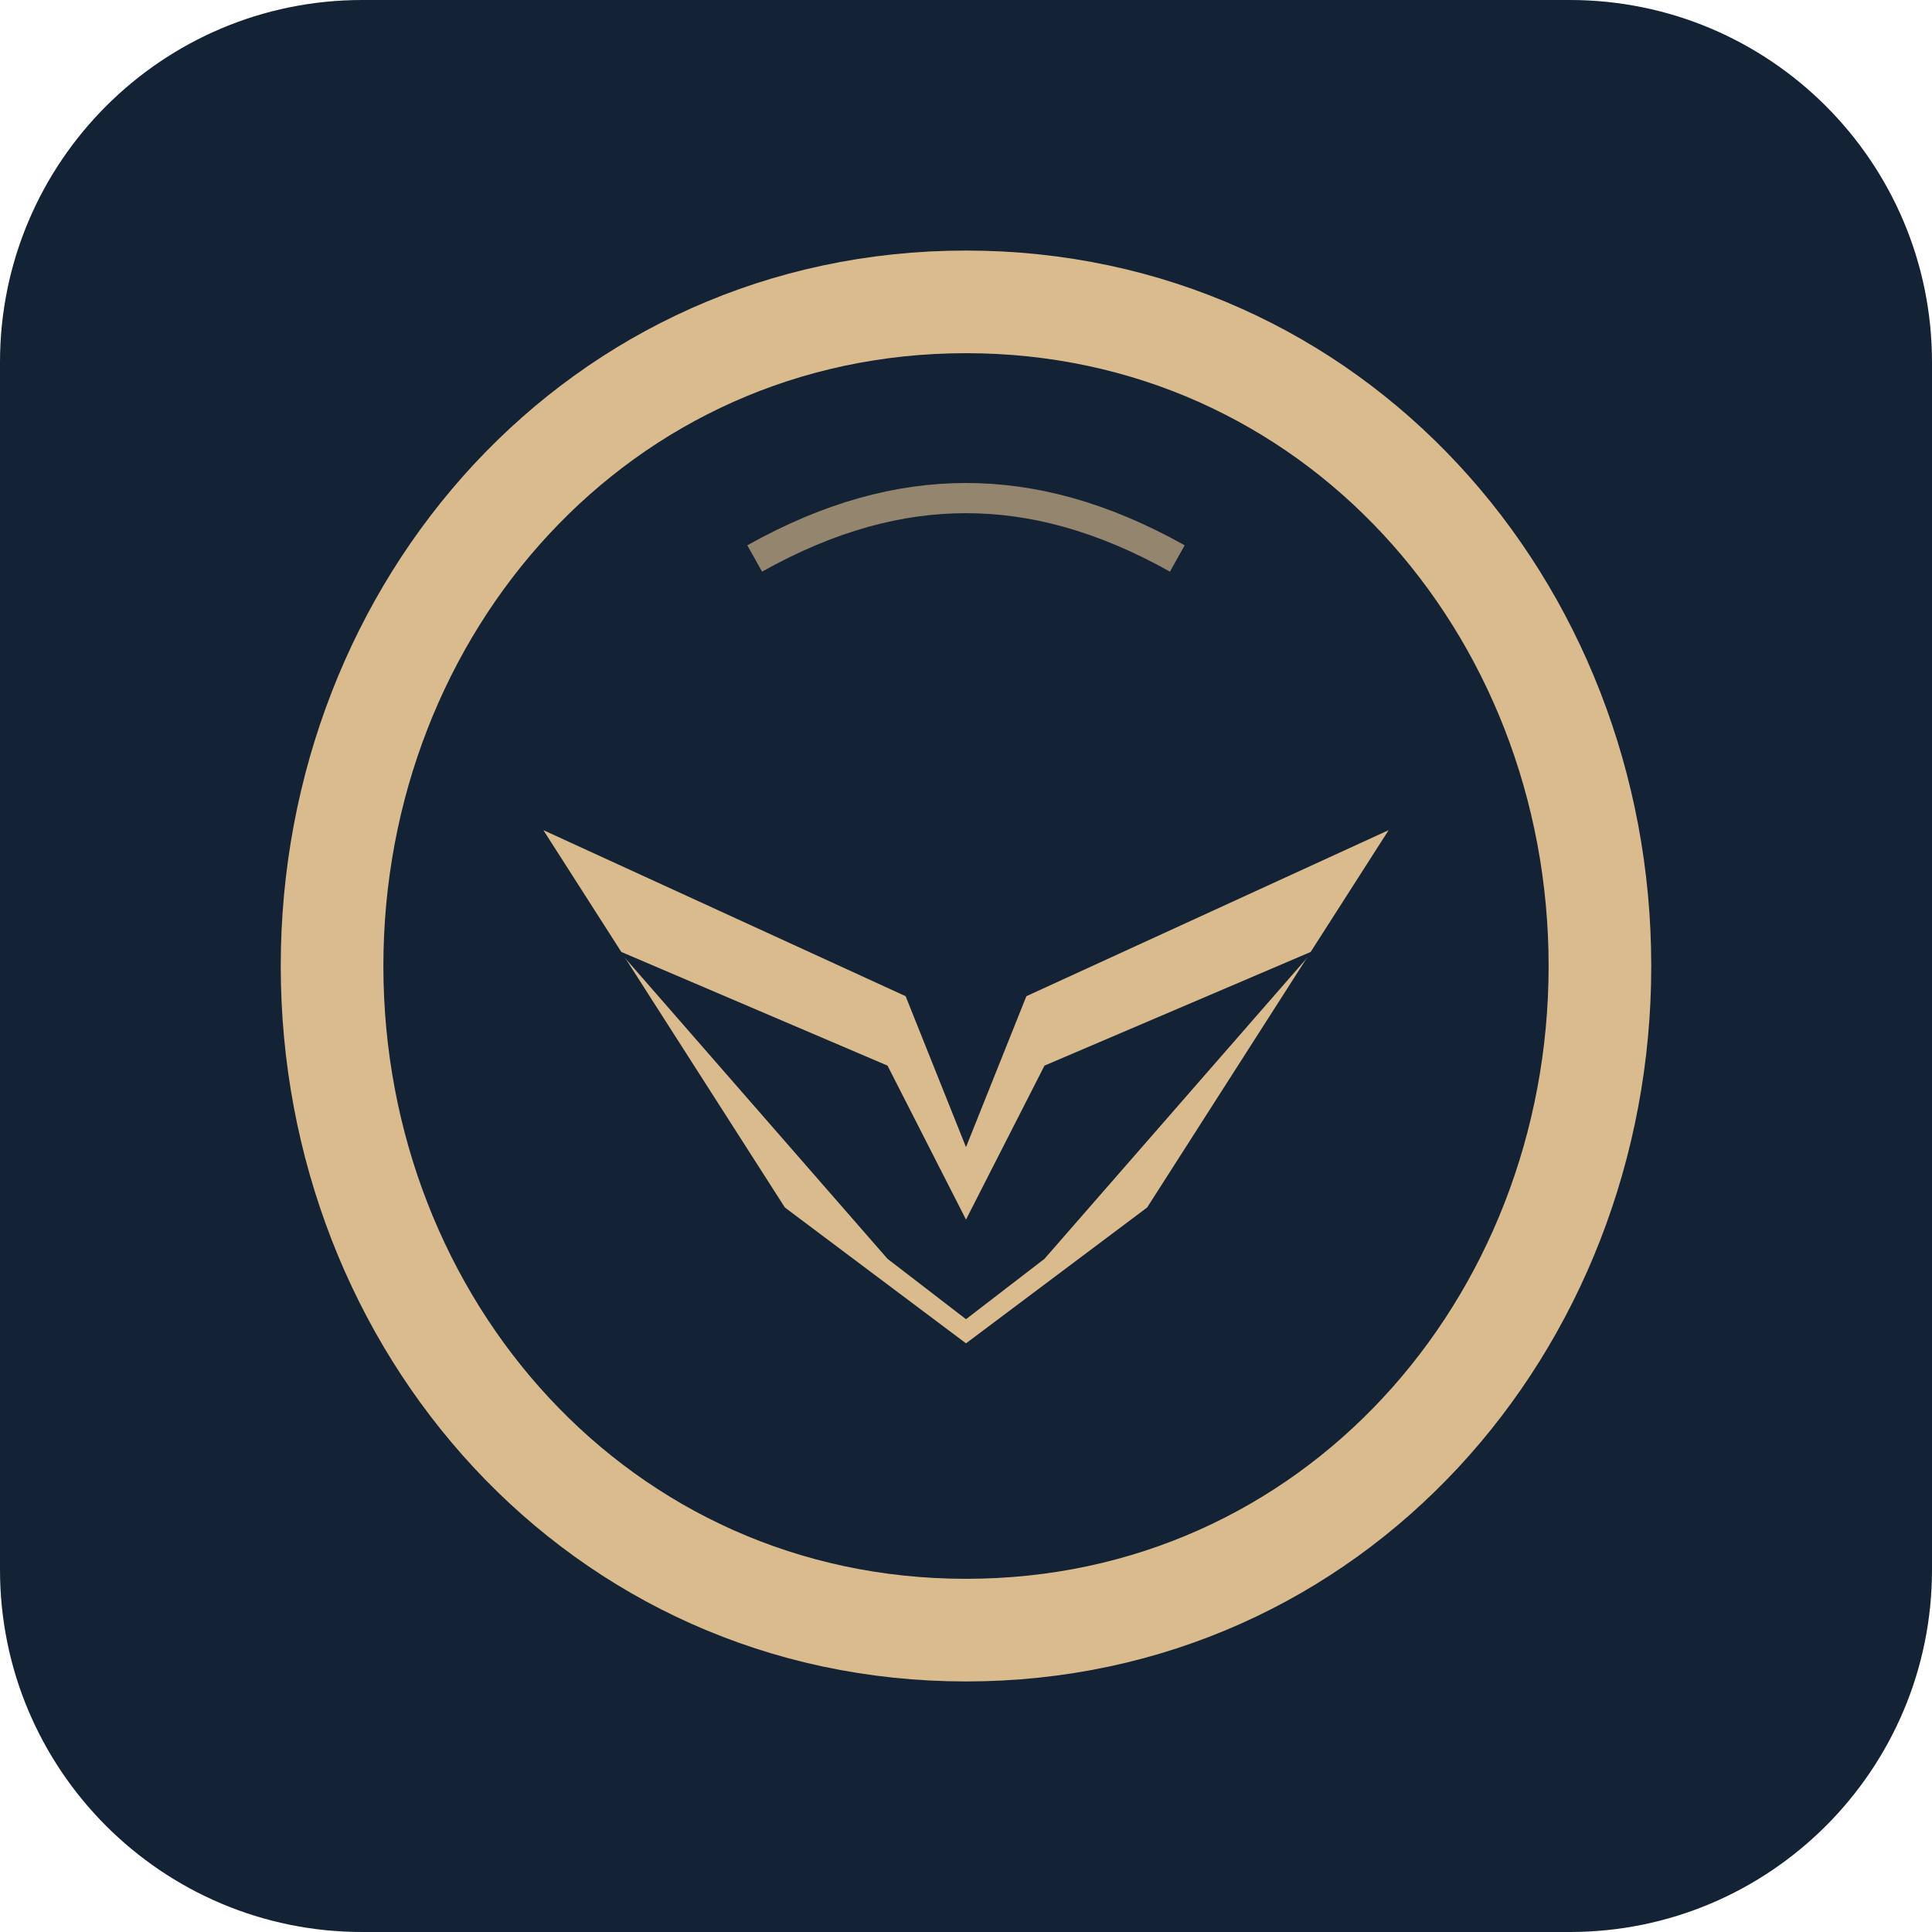
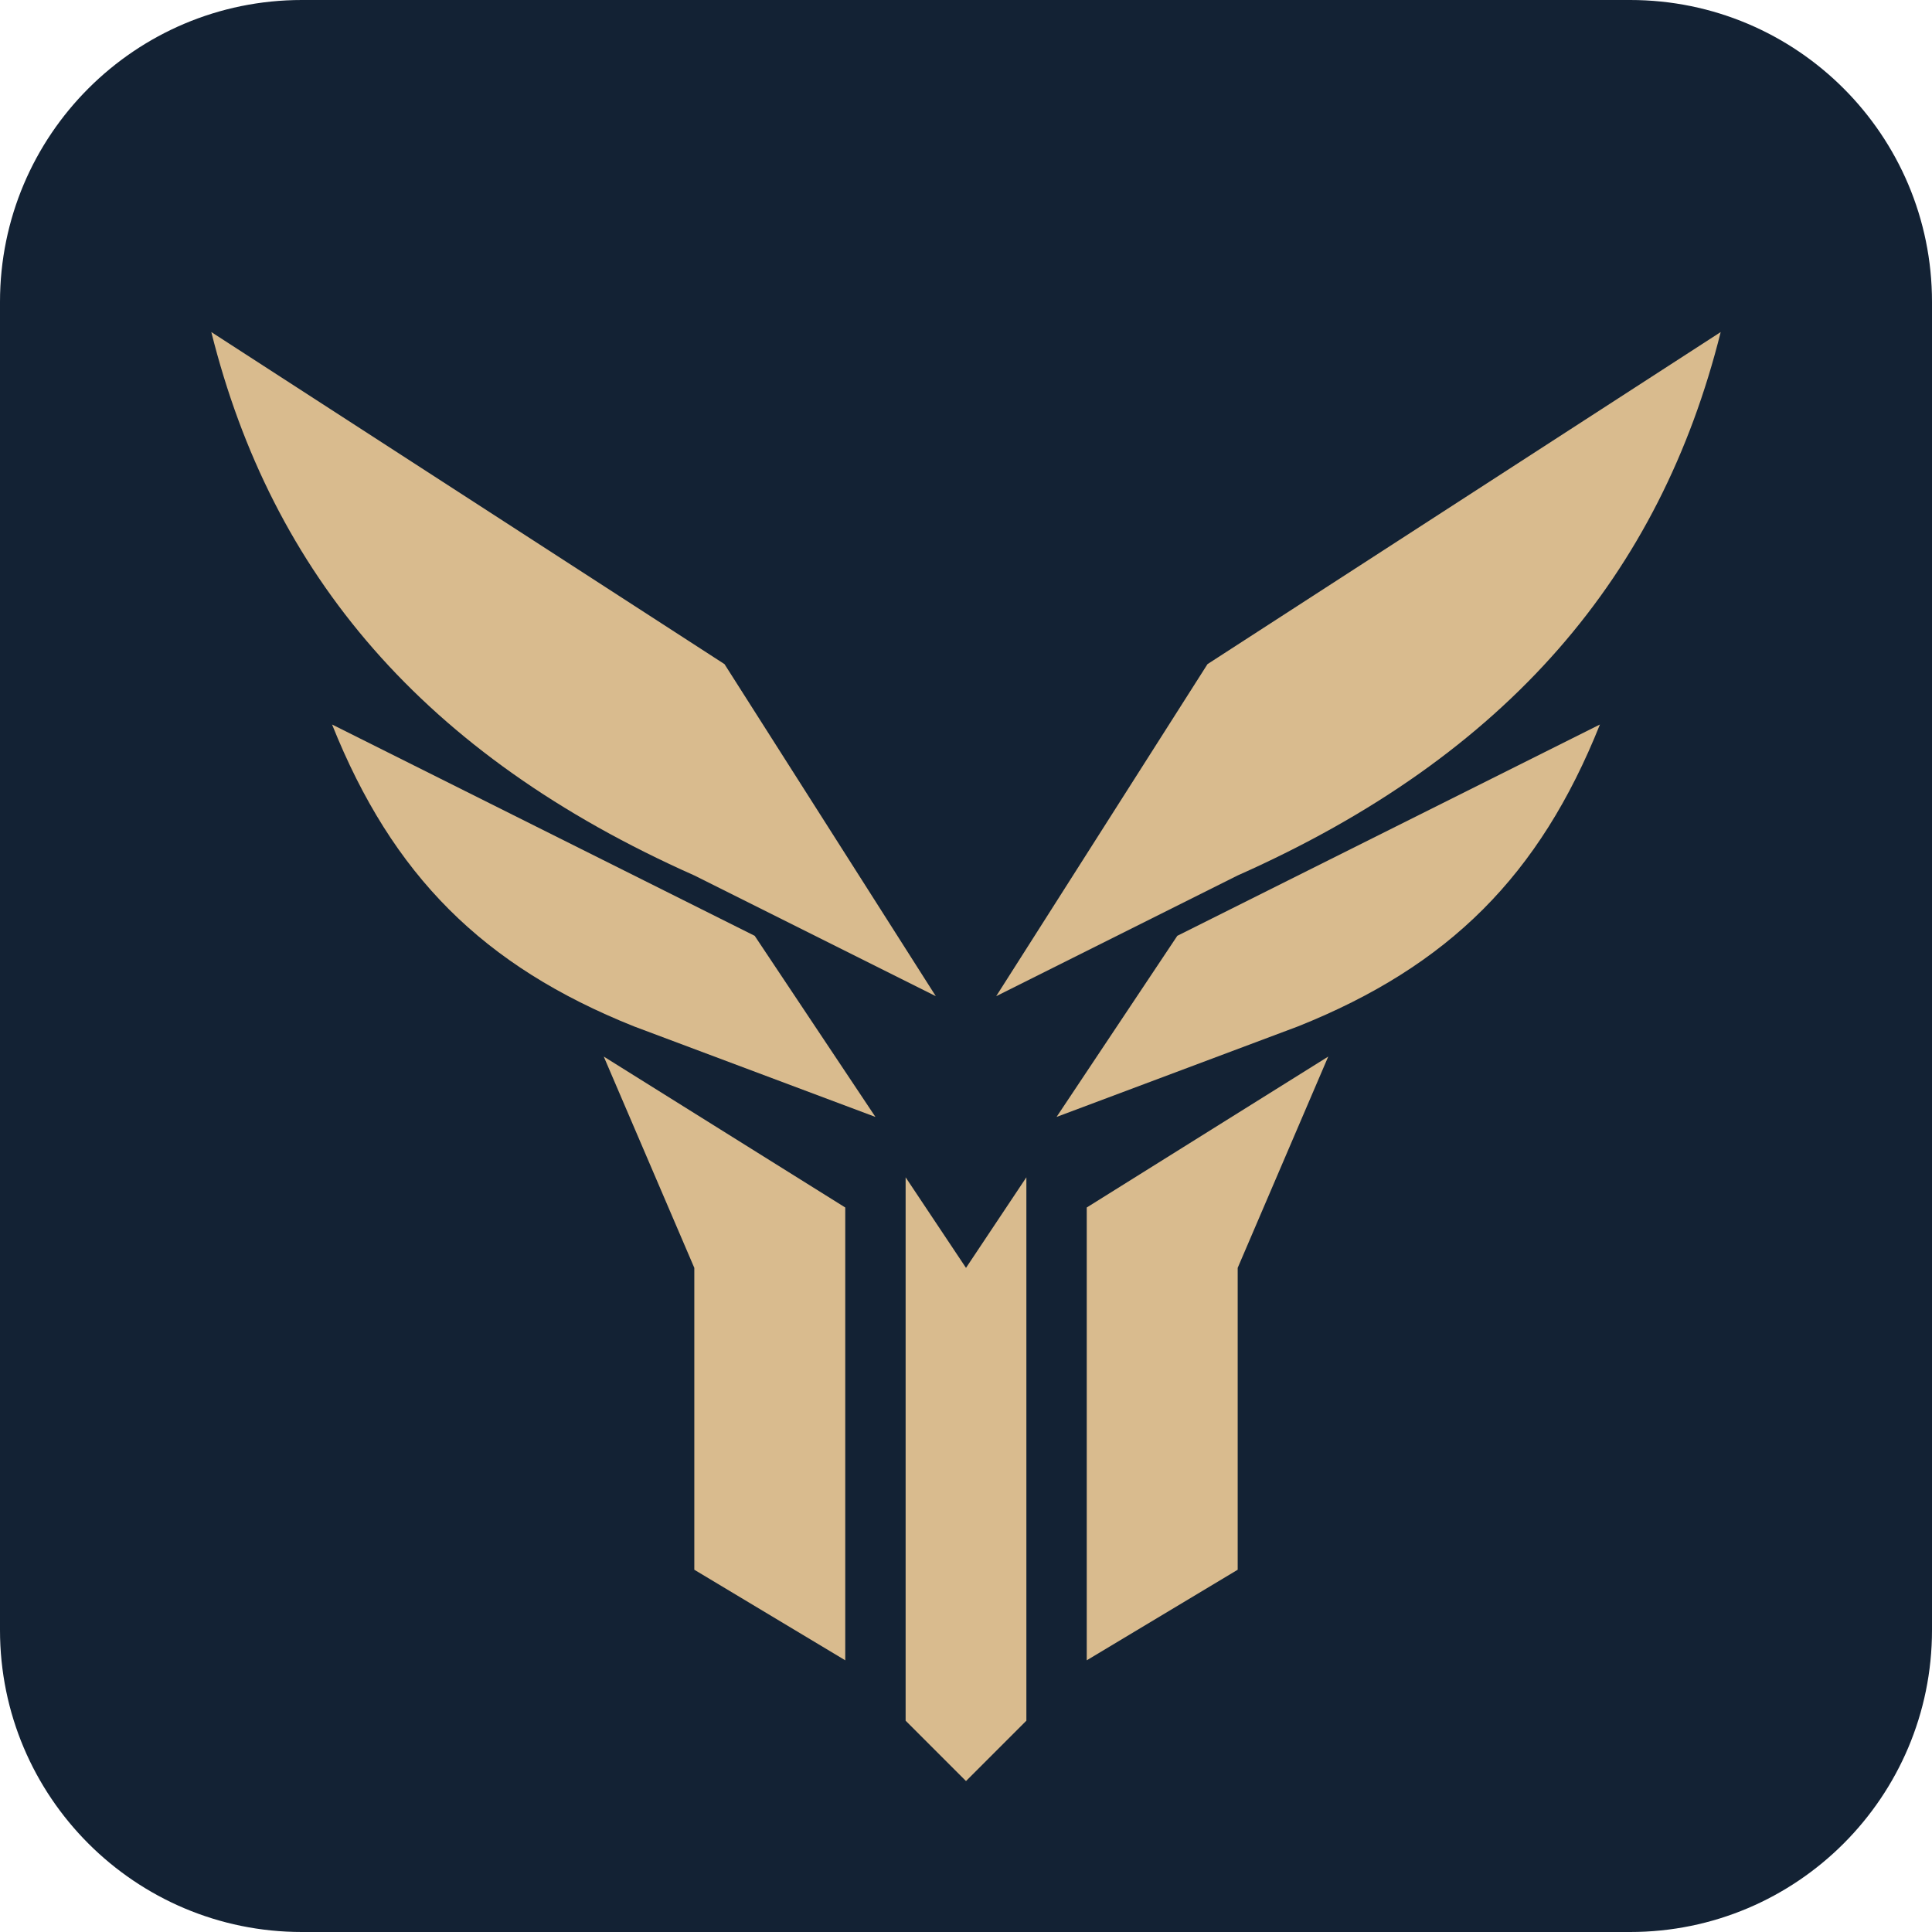
<svg xmlns="http://www.w3.org/2000/svg" viewBox="0 0 64 64" role="img" aria-labelledby="title desc">
-   <rect width="64" height="64" rx="12" fill="#132234" />
-   <g fill="none" stroke="#D9BB8E" stroke-width="3.4" stroke-linejoin="round" stroke-linecap="square">
-     <path d="M32 10C19.85 10 11 20.1 11 32s8.85 22 21 22 21-10.1 21-22S44.15 10 32 10Z" />
+   <rect width="64" height="64" rx="10" fill="#132234" />
+   <g fill="#D9BB8E">
+     <path d="M7 11 24 22 31 33 23 29C14 25 9 19 7 11Z" />
+     <path d="M57 11 40 22 33 33 41 29C50 25 55 19 57 11Z" />
+     <path d="M11 24 25 31 29 37 21 34C16 32 13 29 11 24Z" />
+     <path d="M53 24 39 31 35 37 43 34C48 32 51 29 53 24Z" />
+     <path d="M20 35 28 40 28 55 23 52 23 42Z" />
+     <path d="M44 35 36 40 36 55 41 52 41 42Z" />
+     <path d="M30 39 32 42 34 39 34 57 32 59 30 57Z" />
  </g>
-   <path fill="#D9BB8E" d="M18 27.5 30 33l2 5 2-5 12-5.5-8 12.5-6 4.5-6-4.5Z" />
-   <path fill="#132234" d="M20.5 31.5 29.4 35.3 32 40.4 34.6 35.3 43.5 31.5l-8.9 10.2-2.6 2-2.6-2Z" />
-   <path d="M25 18.5c2.5-1.4 4.8-2 7-2 2.2 0 4.5.6 7 2" fill="none" stroke="#D9BB8E" stroke-width="1" opacity=".65" />
</svg>
